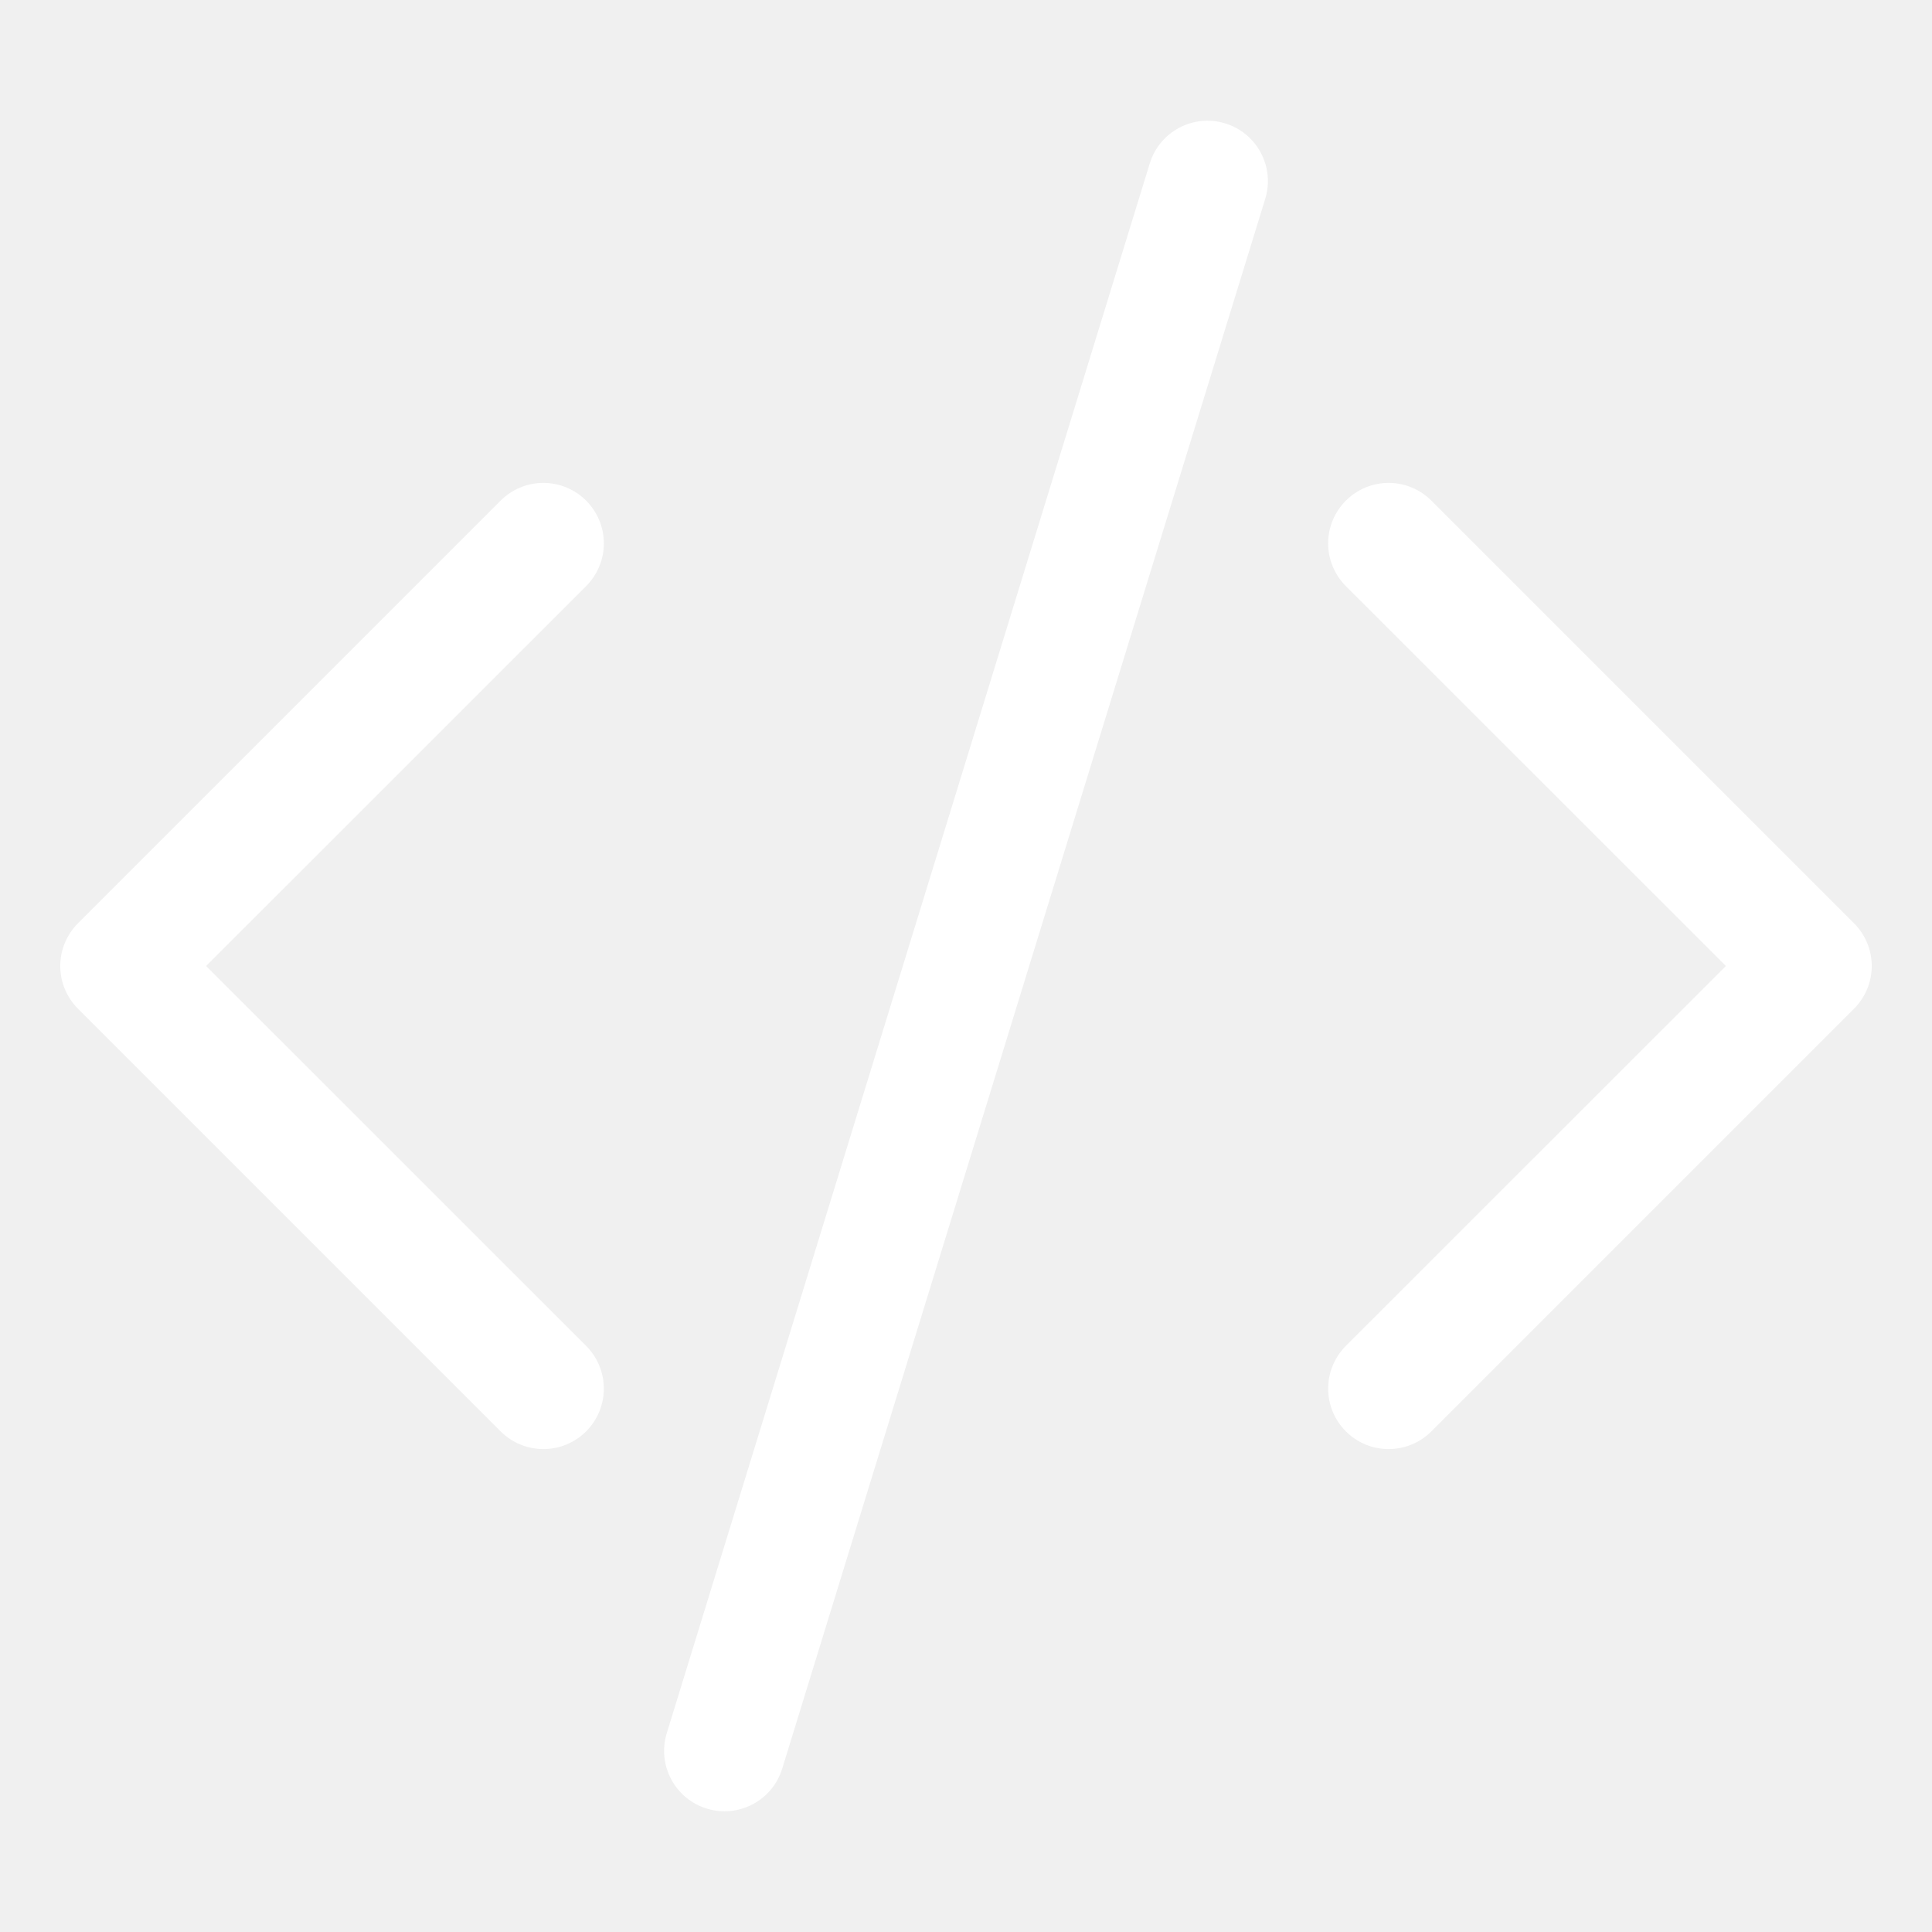
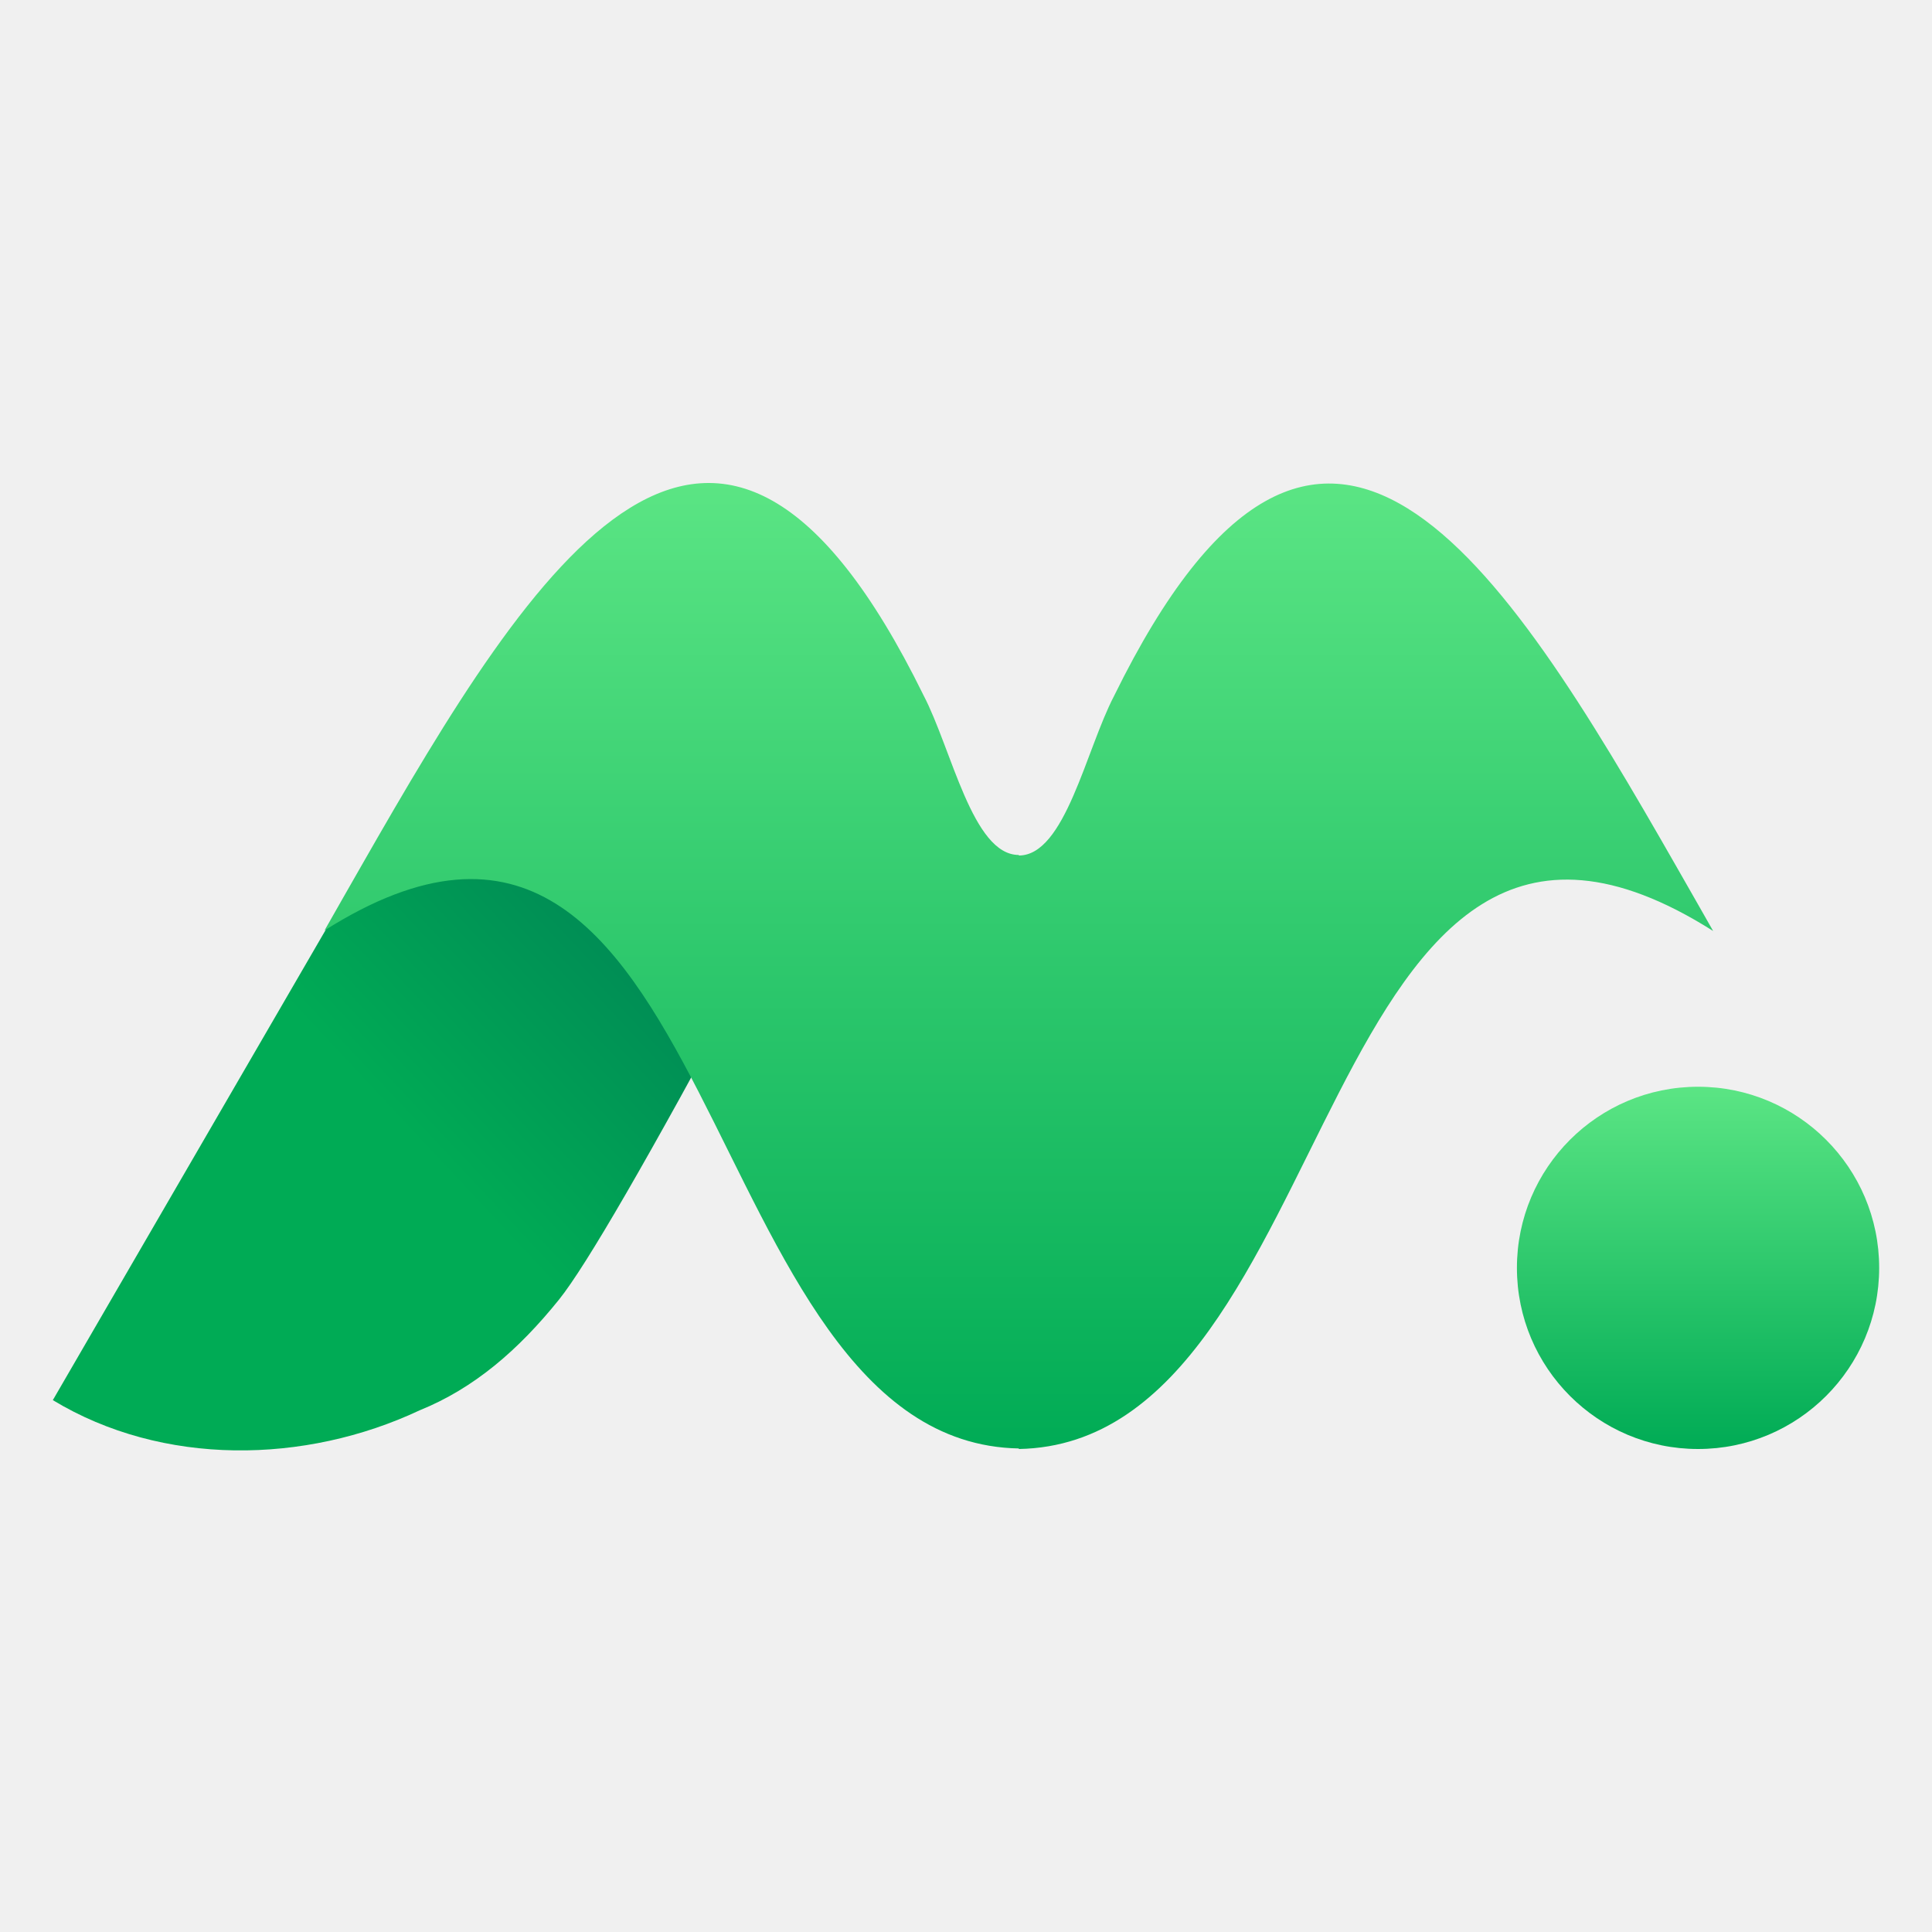
- <svg xmlns="http://www.w3.org/2000/svg" width="16" height="16" fill="white" class="bi bi-code-slash" viewBox="0 0 16 16">
-   <path d="M10.478 1.647a.5.5 0 1 0-.956-.294l-4 13a.5.5 0 0 0 .956.294l4-13zM4.854 4.146a.5.5 0 0 1 0 .708L1.707 8l3.147 3.146a.5.5 0 0 1-.708.708l-3.5-3.5a.5.5 0 0 1 0-.708l3.5-3.5a.5.5 0 0 1 .708 0zm6.292 0a.5.5 0 0 0 0 .708L14.293 8l-3.147 3.146a.5.5 0 0 0 .708.708l3.5-3.5a.5.5 0 0 0 0-.708l-3.5-3.5a.5.5 0 0 0-.708 0z" />
+ <svg xmlns="http://www.w3.org/2000/svg" height="512" viewBox="0 0 512 512" width="512">
+   <linearGradient id="a" x1="100%" x2="50%" y1="5.663%" y2="50%">
+     <stop offset="0" stop-color="#007b55" />
+     <stop offset="1" stop-color="#00ab55" />
+   </linearGradient>
+   <linearGradient id="b" x1="50%" x2="50%" y1="0%" y2="100%">
+     <stop offset="0" stop-color="#5be584" />
+     <stop offset="1" stop-color="#00ab55" />
+   </linearGradient>
+   <g fill="none" fill-rule="evenodd" transform="translate(14 128)">
+     <path d="m92.807 83.107c44.289 22.889 46.308 23.935 46.401 23.98.012.009.642.333 44.793 23.153-26.072 48.54-42.693 77.266-49.868 86.179-10.759 13.37-22.495 23.493-36.93 29.334-30.346 14.262-68.07 14.929-97.202-2.704z" fill="url(#a)" />
+     <g fill="url(#b)">
+       <path d="m430.31 101.726c-46.271-80.956-94.1-157.228-149.043-45.344-7.516 14.383-12.995 42.337-25.267 42.337v-.142c-12.272 0-17.749-27.953-25.265-42.337-54.945-111.885-102.774-35.612-149.045 45.344-3.482 6.105-6.827 11.932-9.69 16.996 106.038-67.127 97.11 135.666 184 137.278v.142c86.891-1.611 77.962-204.405 184-137.28-2.861-5.062-6.206-10.889-9.69-16.994" />
+       <path d="m436 256c26.509 0 48-21.491 48-48s-21.491-48-48-48-48 21.491-48 48 21.491 48 48 48" />
+     </g>
+   </g>
</svg>
